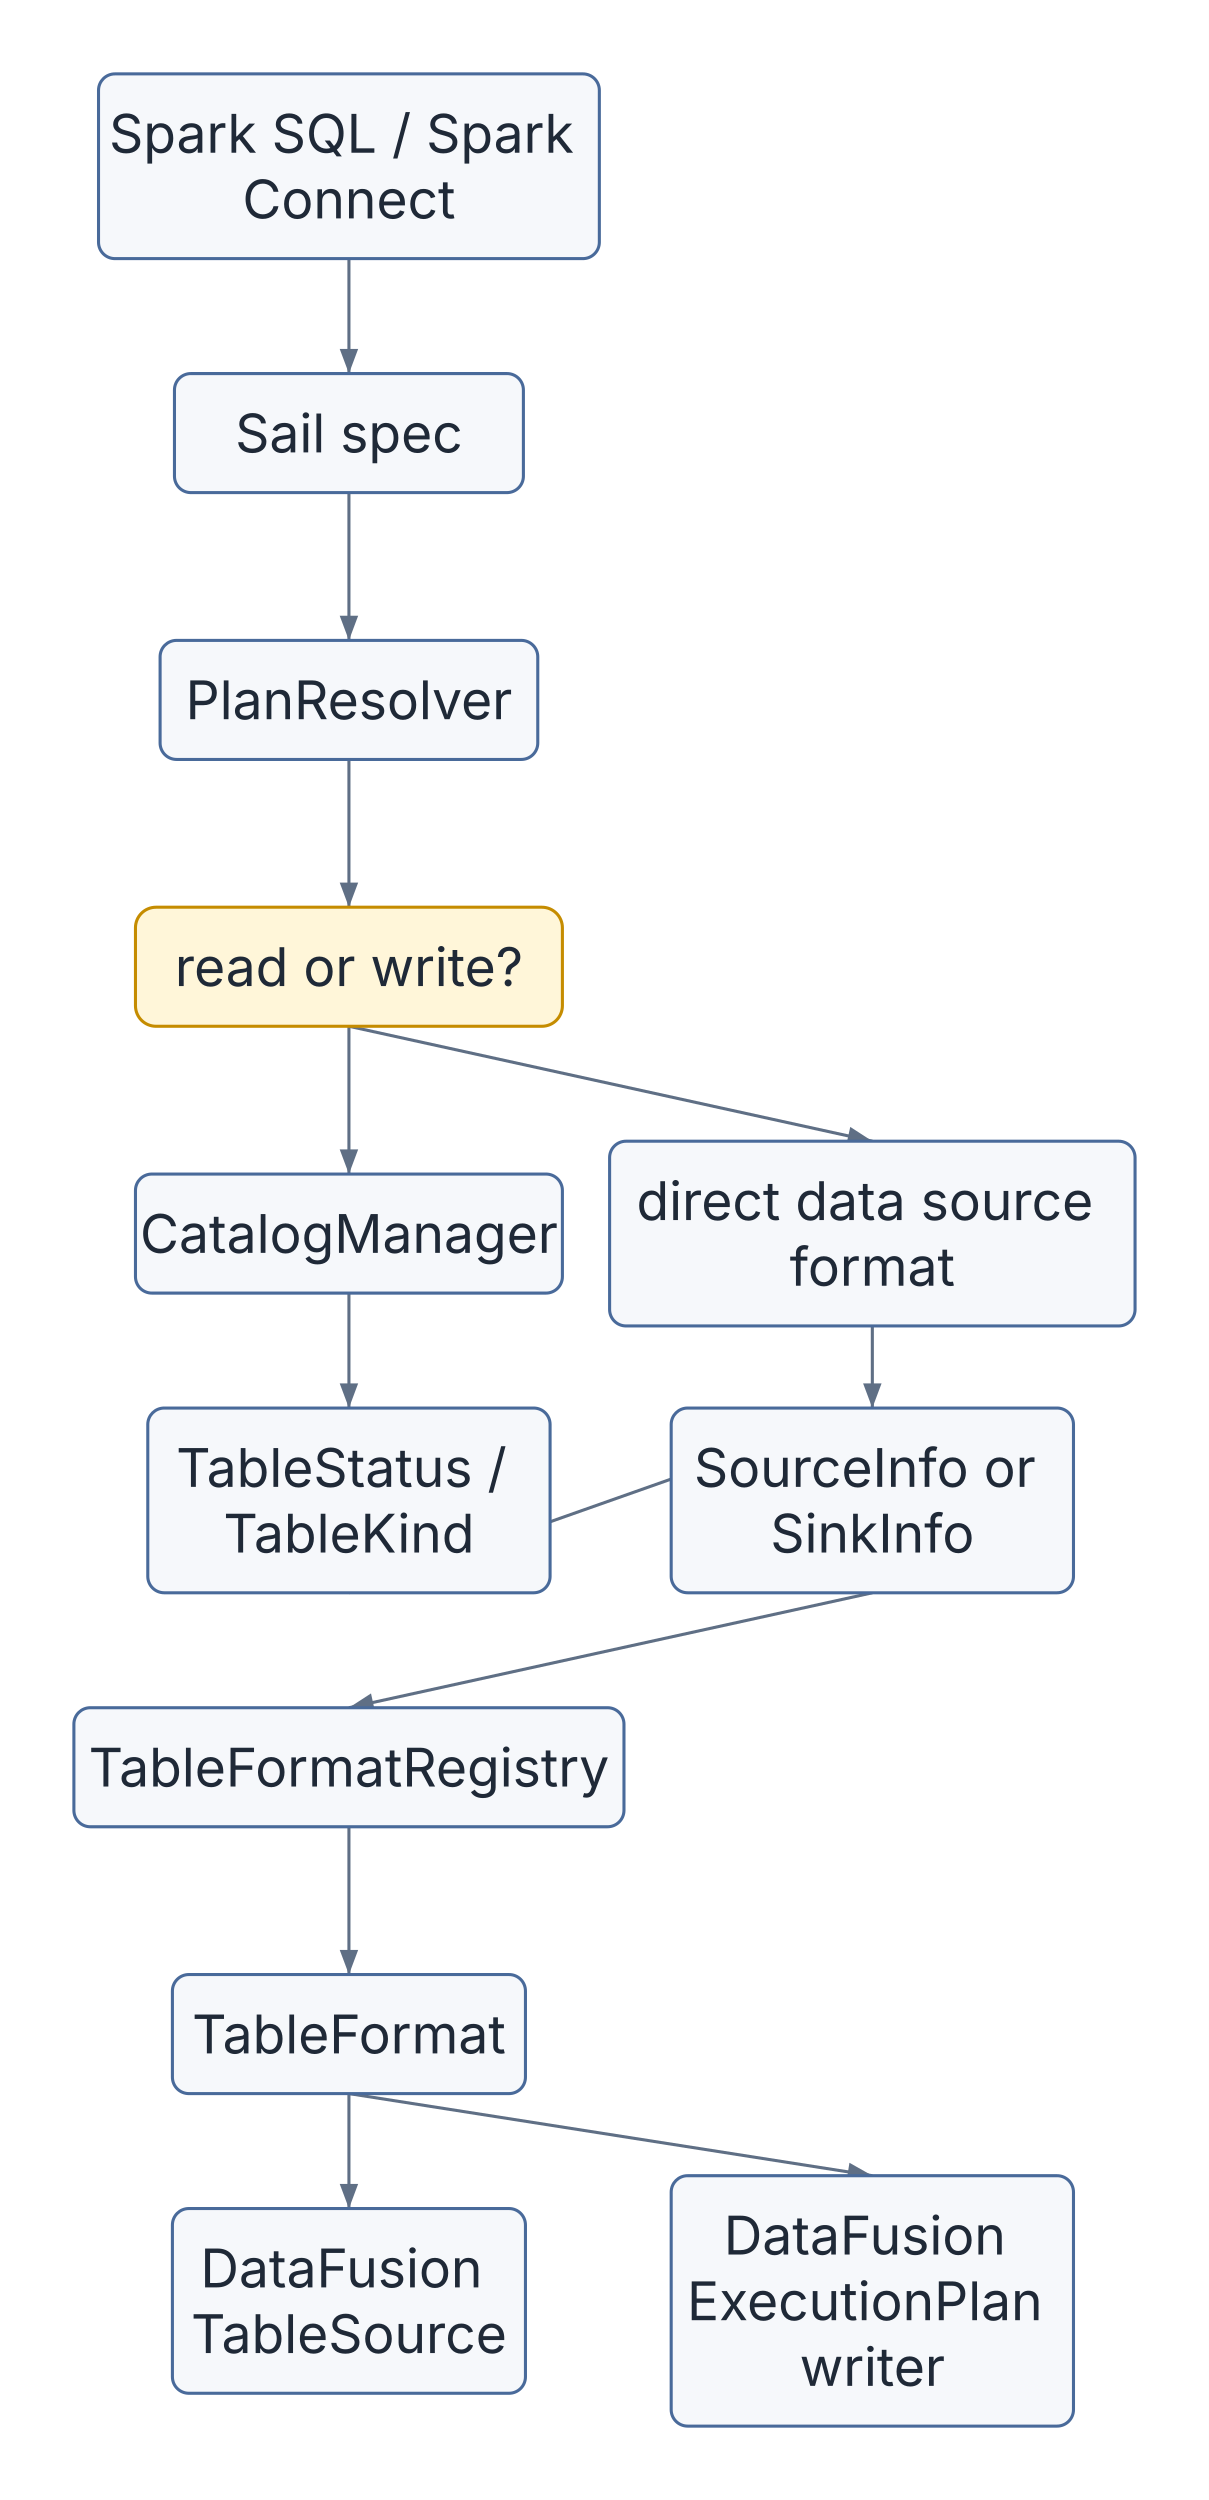
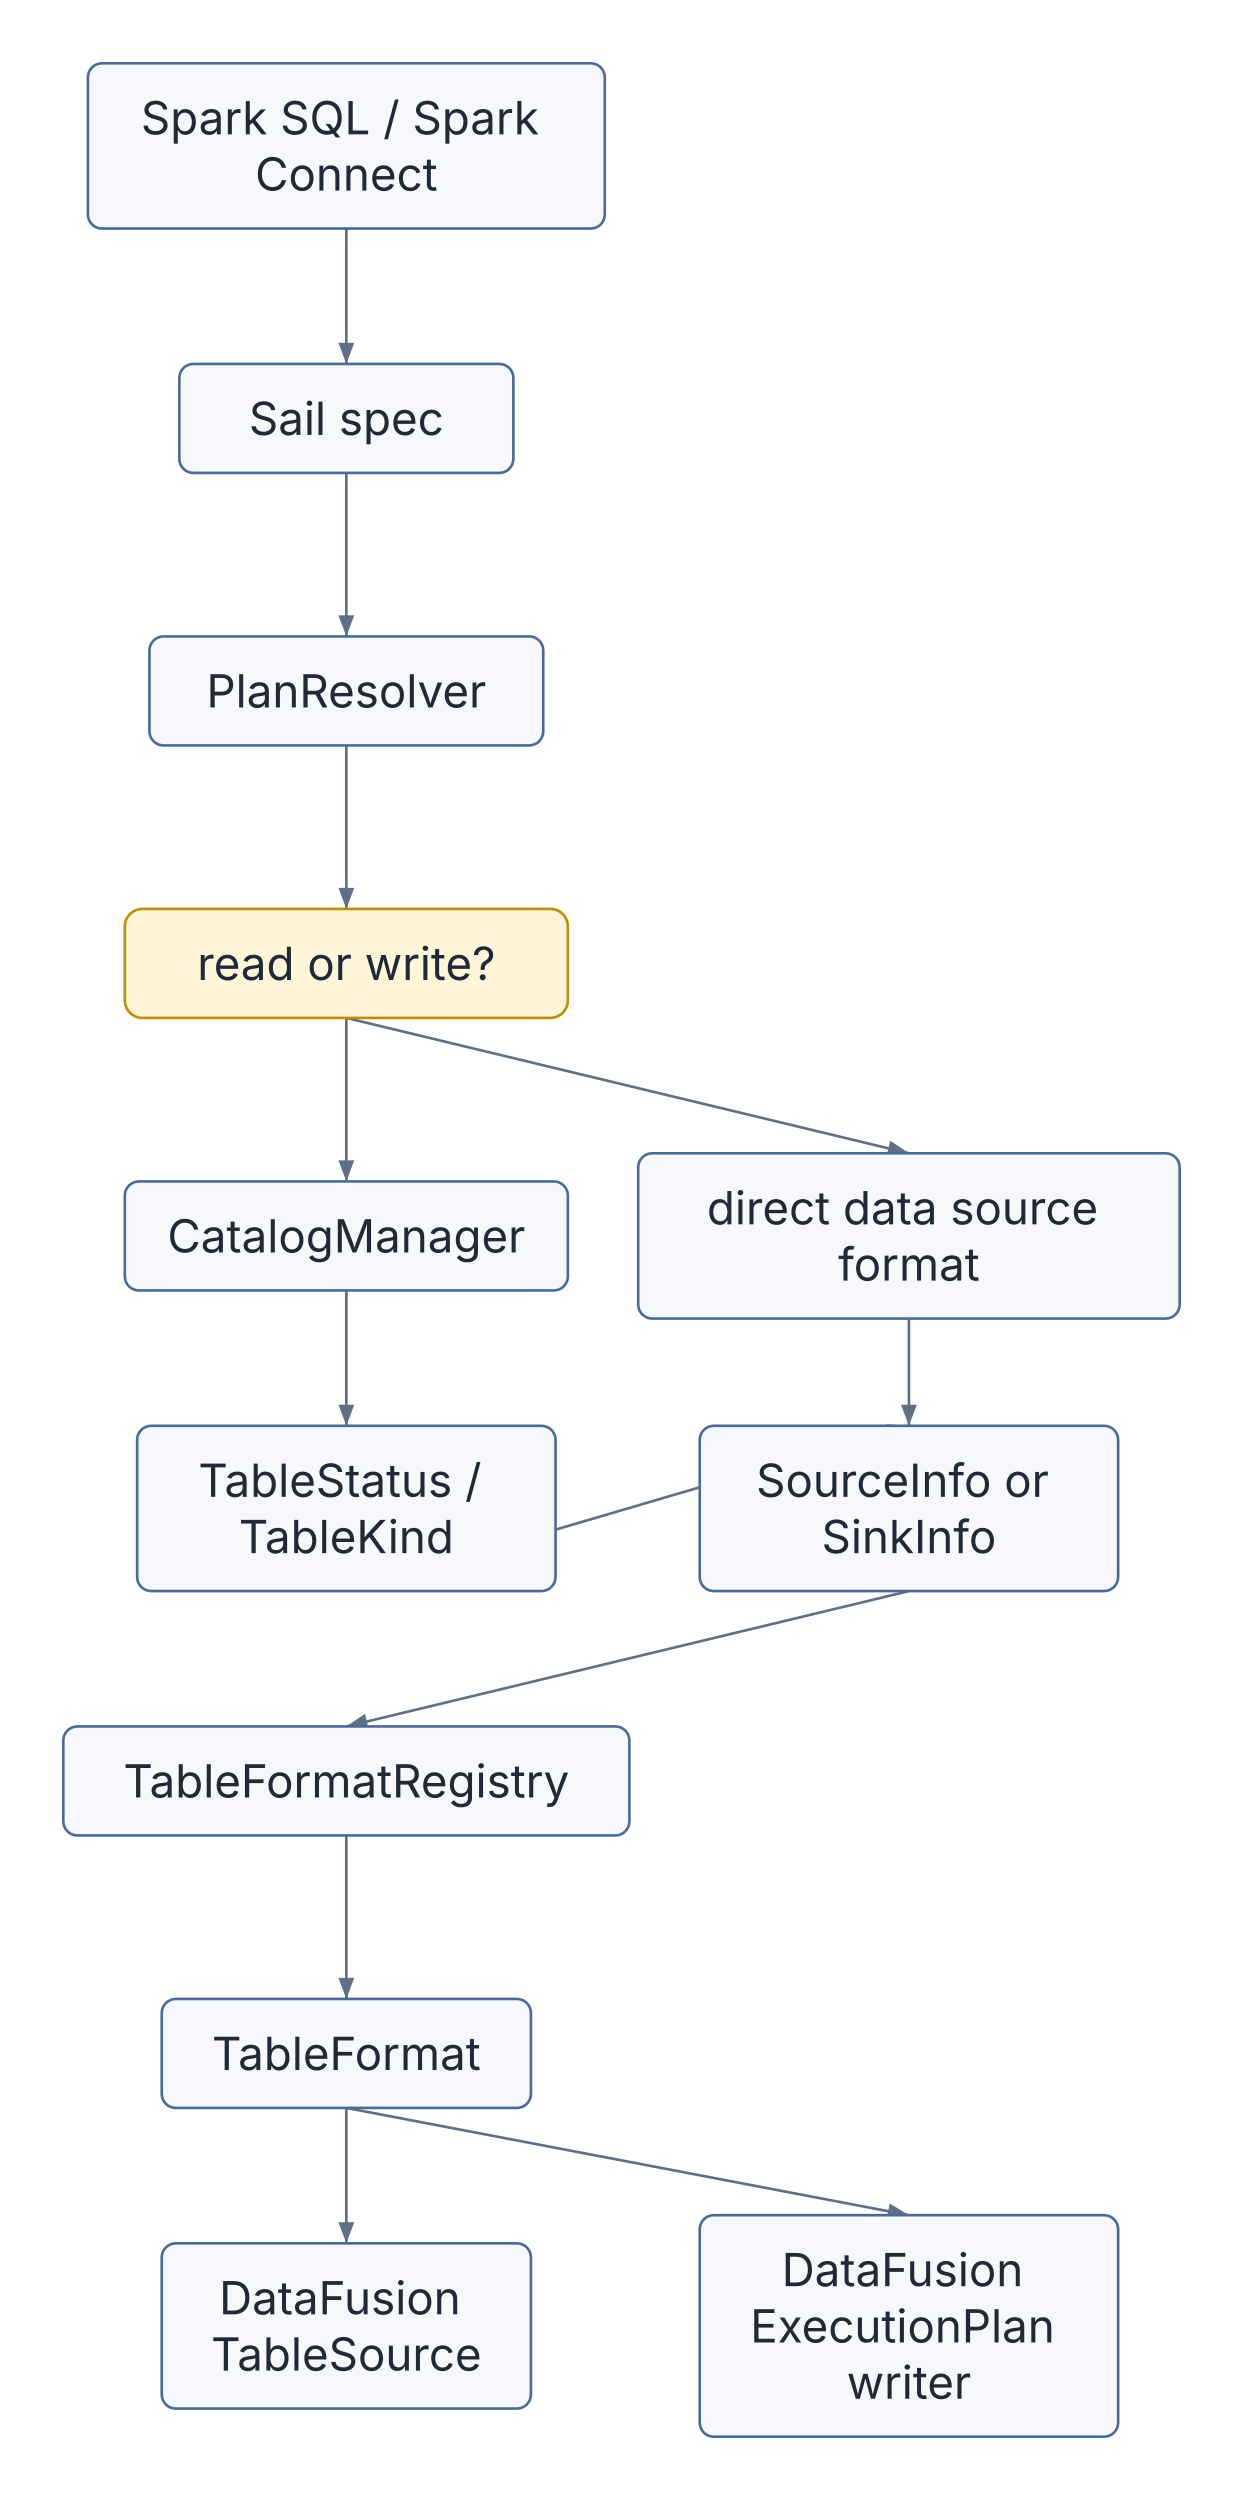
- <svg xmlns="http://www.w3.org/2000/svg" width="589" height="1218" viewBox="0 0 589 1218">
+ <svg xmlns="http://www.w3.org/2000/svg" width="707" height="1422" viewBox="0 0 707 1422">
  <defs>
    <marker id="arrow" markerWidth="10" markerHeight="10" refX="8" refY="3" orient="auto" markerUnits="strokeWidth">
      <path d="M0,0 L0,6 L8,3 z" fill="#5f6f85" />
    </marker>
  </defs>
-   <rect x="0" y="0" width="589" height="1218" fill="white" />
-   <line x1="170" y1="126" x2="170" y2="182" stroke="#5f6f85" stroke-width="1.5" marker-end="url(#arrow)" />
-   <line x1="170" y1="240" x2="170" y2="312" stroke="#5f6f85" stroke-width="1.5" marker-end="url(#arrow)" />
-   <line x1="170" y1="370" x2="170" y2="442" stroke="#5f6f85" stroke-width="1.5" marker-end="url(#arrow)" />
-   <line x1="170" y1="500" x2="170" y2="572" stroke="#5f6f85" stroke-width="1.5" marker-end="url(#arrow)" />
-   <line x1="170" y1="500" x2="425" y2="556" stroke="#5f6f85" stroke-width="1.5" marker-end="url(#arrow)" />
-   <line x1="170" y1="630" x2="170" y2="686" stroke="#5f6f85" stroke-width="1.5" marker-end="url(#arrow)" />
-   <line x1="425" y1="646" x2="425" y2="686" stroke="#5f6f85" stroke-width="1.5" marker-end="url(#arrow)" />
-   <line x1="170" y1="776" x2="425" y2="686" stroke="#5f6f85" stroke-width="1.5" marker-end="url(#arrow)" />
-   <line x1="425" y1="776" x2="170" y2="832" stroke="#5f6f85" stroke-width="1.5" marker-end="url(#arrow)" />
-   <line x1="170" y1="890" x2="170" y2="962" stroke="#5f6f85" stroke-width="1.5" marker-end="url(#arrow)" />
-   <line x1="170" y1="1020" x2="170" y2="1076" stroke="#5f6f85" stroke-width="1.5" marker-end="url(#arrow)" />
-   <line x1="170" y1="1020" x2="425" y2="1060" stroke="#5f6f85" stroke-width="1.5" marker-end="url(#arrow)" />
-   <rect x="48" y="36" width="244" height="90" rx="8" fill="#f6f8fb" stroke="#496a9a" stroke-width="1.5" />
-   <text x="170" y="65" text-anchor="middle" dominant-baseline="middle" font-family="Inter, Helvetica, Arial, sans-serif" font-size="26" fill="#1f2937">
-     <tspan x="170" dy="0">Spark SQL / Spark</tspan>
-     <tspan x="170" dy="32">Connect</tspan>
+   <rect x="0" y="0" width="707" height="1422" fill="white" />
+   <line x1="197" y1="130" x2="197" y2="207" stroke="#5f6f85" stroke-width="1.5" marker-end="url(#arrow)" />
+   <line x1="197" y1="269" x2="197" y2="362" stroke="#5f6f85" stroke-width="1.5" marker-end="url(#arrow)" />
+   <line x1="197" y1="424" x2="197" y2="517" stroke="#5f6f85" stroke-width="1.5" marker-end="url(#arrow)" />
+   <line x1="197" y1="579" x2="197" y2="672" stroke="#5f6f85" stroke-width="1.5" marker-end="url(#arrow)" />
+   <line x1="197" y1="579" x2="517" y2="656" stroke="#5f6f85" stroke-width="1.5" marker-end="url(#arrow)" />
+   <line x1="197" y1="734" x2="197" y2="811" stroke="#5f6f85" stroke-width="1.5" marker-end="url(#arrow)" />
+   <line x1="517" y1="750" x2="517" y2="811" stroke="#5f6f85" stroke-width="1.5" marker-end="url(#arrow)" />
+   <line x1="197" y1="905" x2="517" y2="811" stroke="#5f6f85" stroke-width="1.5" marker-end="url(#arrow)" />
+   <line x1="517" y1="905" x2="197" y2="982" stroke="#5f6f85" stroke-width="1.5" marker-end="url(#arrow)" />
+   <line x1="197" y1="1044" x2="197" y2="1137" stroke="#5f6f85" stroke-width="1.5" marker-end="url(#arrow)" />
+   <line x1="197" y1="1199" x2="197" y2="1276" stroke="#5f6f85" stroke-width="1.5" marker-end="url(#arrow)" />
+   <line x1="197" y1="1199" x2="517" y2="1260" stroke="#5f6f85" stroke-width="1.5" marker-end="url(#arrow)" />
+   <rect x="50" y="36" width="294" height="94" rx="8" fill="#f6f8fb" stroke="#496a9a" stroke-width="1.5" />
+   <text x="197" y="67" text-anchor="middle" dominant-baseline="middle" font-family="Inter, Helvetica, Arial, sans-serif" font-size="26" fill="#1f2937">
+     <tspan x="197" dy="0">Spark SQL / Spark</tspan>
+     <tspan x="197" dy="32">Connect</tspan>
  </text>
-   <rect x="85" y="182" width="170" height="58" rx="8" fill="#f6f8fb" stroke="#496a9a" stroke-width="1.5" />
-   <text x="170" y="211" text-anchor="middle" dominant-baseline="middle" font-family="Inter, Helvetica, Arial, sans-serif" font-size="26" fill="#1f2937">
-     <tspan x="170" dy="0">Sail spec</tspan>
+   <rect x="102" y="207" width="190" height="62" rx="8" fill="#f6f8fb" stroke="#496a9a" stroke-width="1.5" />
+   <text x="197" y="238" text-anchor="middle" dominant-baseline="middle" font-family="Inter, Helvetica, Arial, sans-serif" font-size="26" fill="#1f2937">
+     <tspan x="197" dy="0">Sail spec</tspan>
  </text>
-   <rect x="78" y="312" width="184" height="58" rx="8" fill="#f6f8fb" stroke="#496a9a" stroke-width="1.5" />
-   <text x="170" y="341" text-anchor="middle" dominant-baseline="middle" font-family="Inter, Helvetica, Arial, sans-serif" font-size="26" fill="#1f2937">
-     <tspan x="170" dy="0">PlanResolver</tspan>
+   <rect x="85" y="362" width="224" height="62" rx="8" fill="#f6f8fb" stroke="#496a9a" stroke-width="1.5" />
+   <text x="197" y="393" text-anchor="middle" dominant-baseline="middle" font-family="Inter, Helvetica, Arial, sans-serif" font-size="26" fill="#1f2937">
+     <tspan x="197" dy="0">PlanResolver</tspan>
  </text>
-   <rect x="66" y="442" width="208" height="58" rx="10" fill="#fff6d9" stroke="#c58c00" stroke-width="1.5" />
-   <text x="170" y="471" text-anchor="middle" dominant-baseline="middle" font-family="Inter, Helvetica, Arial, sans-serif" font-size="26" fill="#1f2937">
-     <tspan x="170" dy="0">read or write?</tspan>
+   <rect x="71" y="517" width="252" height="62" rx="10" fill="#fff6d9" stroke="#c58c00" stroke-width="1.5" />
+   <text x="197" y="548" text-anchor="middle" dominant-baseline="middle" font-family="Inter, Helvetica, Arial, sans-serif" font-size="26" fill="#1f2937">
+     <tspan x="197" dy="0">read or write?</tspan>
  </text>
-   <rect x="66" y="572" width="208" height="58" rx="8" fill="#f6f8fb" stroke="#496a9a" stroke-width="1.5" />
-   <text x="170" y="601" text-anchor="middle" dominant-baseline="middle" font-family="Inter, Helvetica, Arial, sans-serif" font-size="26" fill="#1f2937">
-     <tspan x="170" dy="0">CatalogManager</tspan>
+   <rect x="71" y="672" width="252" height="62" rx="8" fill="#f6f8fb" stroke="#496a9a" stroke-width="1.5" />
+   <text x="197" y="703" text-anchor="middle" dominant-baseline="middle" font-family="Inter, Helvetica, Arial, sans-serif" font-size="26" fill="#1f2937">
+     <tspan x="197" dy="0">CatalogManager</tspan>
  </text>
-   <rect x="297" y="556" width="256" height="90" rx="8" fill="#f6f8fb" stroke="#496a9a" stroke-width="1.5" />
-   <text x="425" y="585" text-anchor="middle" dominant-baseline="middle" font-family="Inter, Helvetica, Arial, sans-serif" font-size="26" fill="#1f2937">
-     <tspan x="425" dy="0">direct data source</tspan>
-     <tspan x="425" dy="32">format</tspan>
+   <rect x="363" y="656" width="308" height="94" rx="8" fill="#f6f8fb" stroke="#496a9a" stroke-width="1.5" />
+   <text x="517" y="687" text-anchor="middle" dominant-baseline="middle" font-family="Inter, Helvetica, Arial, sans-serif" font-size="26" fill="#1f2937">
+     <tspan x="517" dy="0">direct data source</tspan>
+     <tspan x="517" dy="32">format</tspan>
  </text>
-   <rect x="72" y="686" width="196" height="90" rx="8" fill="#f6f8fb" stroke="#496a9a" stroke-width="1.5" />
-   <text x="170" y="715" text-anchor="middle" dominant-baseline="middle" font-family="Inter, Helvetica, Arial, sans-serif" font-size="26" fill="#1f2937">
-     <tspan x="170" dy="0">TableStatus /</tspan>
-     <tspan x="170" dy="32">TableKind</tspan>
+   <rect x="78" y="811" width="238" height="94" rx="8" fill="#f6f8fb" stroke="#496a9a" stroke-width="1.5" />
+   <text x="197" y="842" text-anchor="middle" dominant-baseline="middle" font-family="Inter, Helvetica, Arial, sans-serif" font-size="26" fill="#1f2937">
+     <tspan x="197" dy="0">TableStatus /</tspan>
+     <tspan x="197" dy="32">TableKind</tspan>
  </text>
-   <rect x="327" y="686" width="196" height="90" rx="8" fill="#f6f8fb" stroke="#496a9a" stroke-width="1.5" />
-   <text x="425" y="715" text-anchor="middle" dominant-baseline="middle" font-family="Inter, Helvetica, Arial, sans-serif" font-size="26" fill="#1f2937">
-     <tspan x="425" dy="0">SourceInfo or</tspan>
-     <tspan x="425" dy="32">SinkInfo</tspan>
+   <rect x="398" y="811" width="238" height="94" rx="8" fill="#f6f8fb" stroke="#496a9a" stroke-width="1.5" />
+   <text x="517" y="842" text-anchor="middle" dominant-baseline="middle" font-family="Inter, Helvetica, Arial, sans-serif" font-size="26" fill="#1f2937">
+     <tspan x="517" dy="0">SourceInfo or</tspan>
+     <tspan x="517" dy="32">SinkInfo</tspan>
  </text>
-   <rect x="36" y="832" width="268" height="58" rx="8" fill="#f6f8fb" stroke="#496a9a" stroke-width="1.5" />
-   <text x="170" y="861" text-anchor="middle" dominant-baseline="middle" font-family="Inter, Helvetica, Arial, sans-serif" font-size="26" fill="#1f2937">
-     <tspan x="170" dy="0">TableFormatRegistry</tspan>
+   <rect x="36" y="982" width="322" height="62" rx="8" fill="#f6f8fb" stroke="#496a9a" stroke-width="1.5" />
+   <text x="197" y="1013" text-anchor="middle" dominant-baseline="middle" font-family="Inter, Helvetica, Arial, sans-serif" font-size="26" fill="#1f2937">
+     <tspan x="197" dy="0">TableFormatRegistry</tspan>
  </text>
-   <rect x="84" y="962" width="172" height="58" rx="8" fill="#f6f8fb" stroke="#496a9a" stroke-width="1.5" />
-   <text x="170" y="991" text-anchor="middle" dominant-baseline="middle" font-family="Inter, Helvetica, Arial, sans-serif" font-size="26" fill="#1f2937">
-     <tspan x="170" dy="0">TableFormat</tspan>
+   <rect x="92" y="1137" width="210" height="62" rx="8" fill="#f6f8fb" stroke="#496a9a" stroke-width="1.5" />
+   <text x="197" y="1168" text-anchor="middle" dominant-baseline="middle" font-family="Inter, Helvetica, Arial, sans-serif" font-size="26" fill="#1f2937">
+     <tspan x="197" dy="0">TableFormat</tspan>
  </text>
-   <rect x="84" y="1076" width="172" height="90" rx="8" fill="#f6f8fb" stroke="#496a9a" stroke-width="1.5" />
-   <text x="170" y="1105" text-anchor="middle" dominant-baseline="middle" font-family="Inter, Helvetica, Arial, sans-serif" font-size="26" fill="#1f2937">
-     <tspan x="170" dy="0">DataFusion</tspan>
-     <tspan x="170" dy="32">TableSource</tspan>
+   <rect x="92" y="1276" width="210" height="94" rx="8" fill="#f6f8fb" stroke="#496a9a" stroke-width="1.5" />
+   <text x="197" y="1307" text-anchor="middle" dominant-baseline="middle" font-family="Inter, Helvetica, Arial, sans-serif" font-size="26" fill="#1f2937">
+     <tspan x="197" dy="0">DataFusion</tspan>
+     <tspan x="197" dy="32">TableSource</tspan>
  </text>
-   <rect x="327" y="1060" width="196" height="122" rx="8" fill="#f6f8fb" stroke="#496a9a" stroke-width="1.5" />
-   <text x="425" y="1089" text-anchor="middle" dominant-baseline="middle" font-family="Inter, Helvetica, Arial, sans-serif" font-size="26" fill="#1f2937">
-     <tspan x="425" dy="0">DataFusion</tspan>
-     <tspan x="425" dy="32">ExecutionPlan</tspan>
-     <tspan x="425" dy="32">writer</tspan>
+   <rect x="398" y="1260" width="238" height="126" rx="8" fill="#f6f8fb" stroke="#496a9a" stroke-width="1.5" />
+   <text x="517" y="1291" text-anchor="middle" dominant-baseline="middle" font-family="Inter, Helvetica, Arial, sans-serif" font-size="26" fill="#1f2937">
+     <tspan x="517" dy="0">DataFusion</tspan>
+     <tspan x="517" dy="32">ExecutionPlan</tspan>
+     <tspan x="517" dy="32">writer</tspan>
  </text>
</svg>
